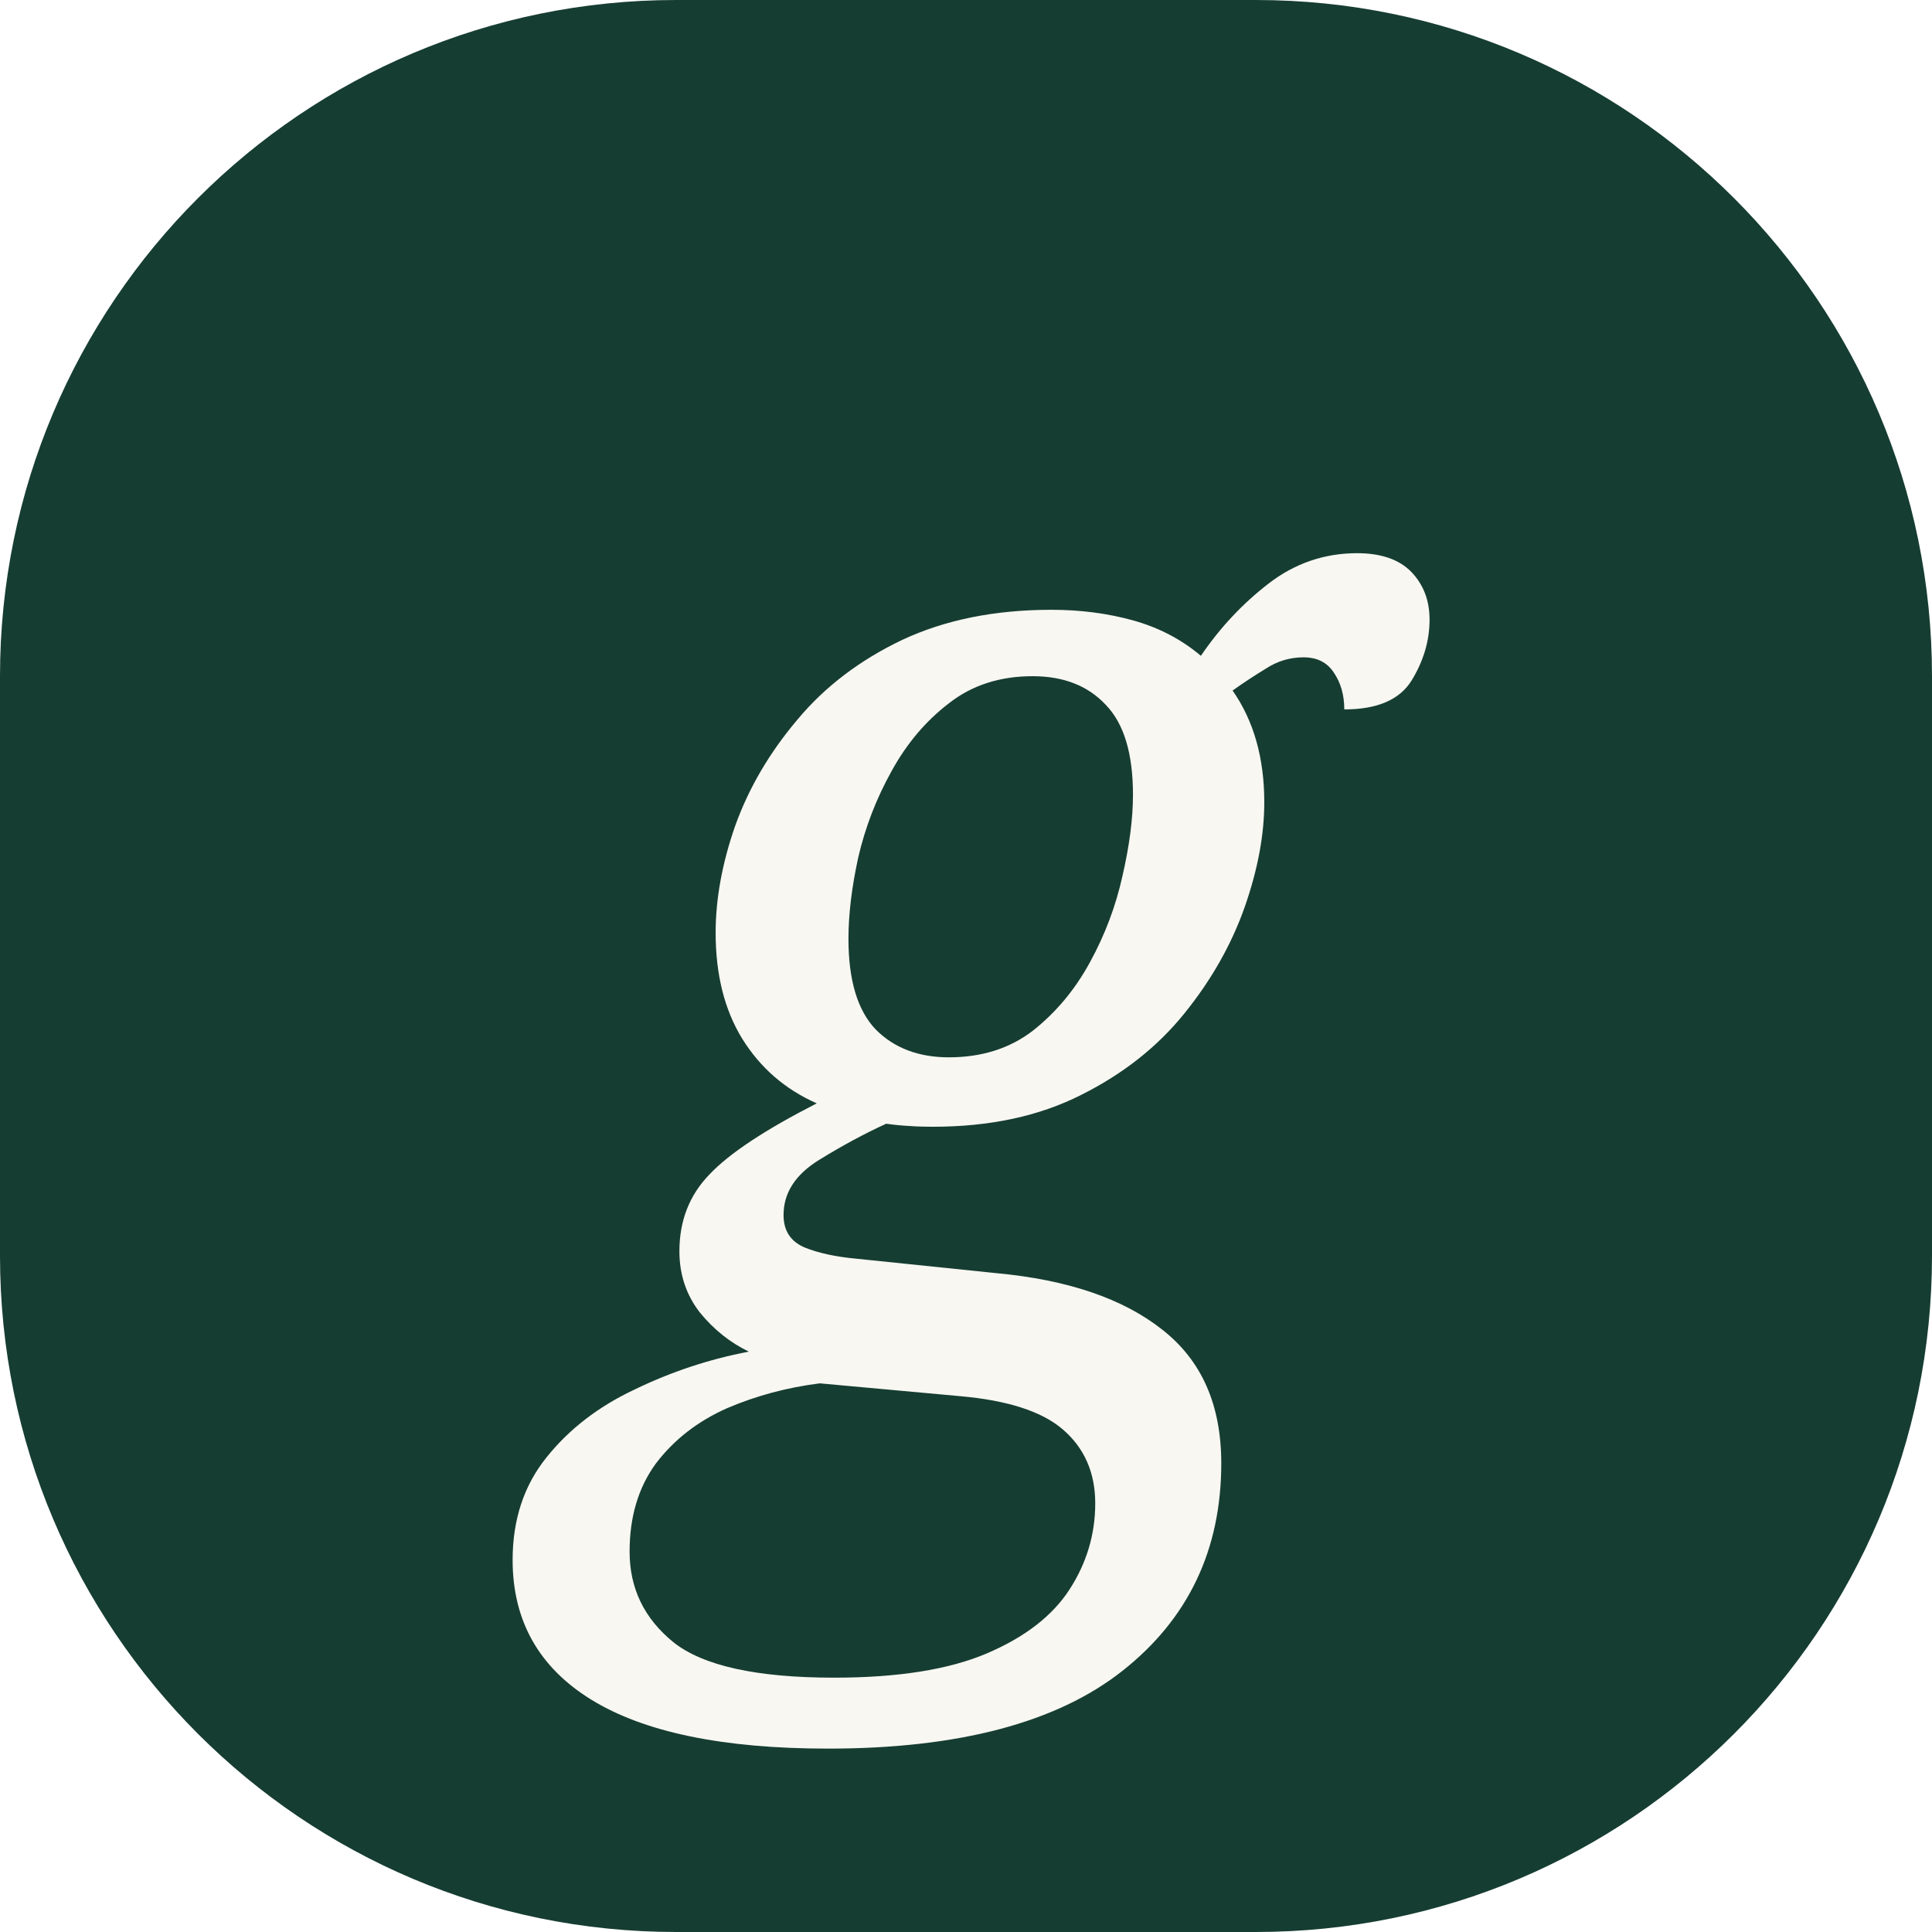
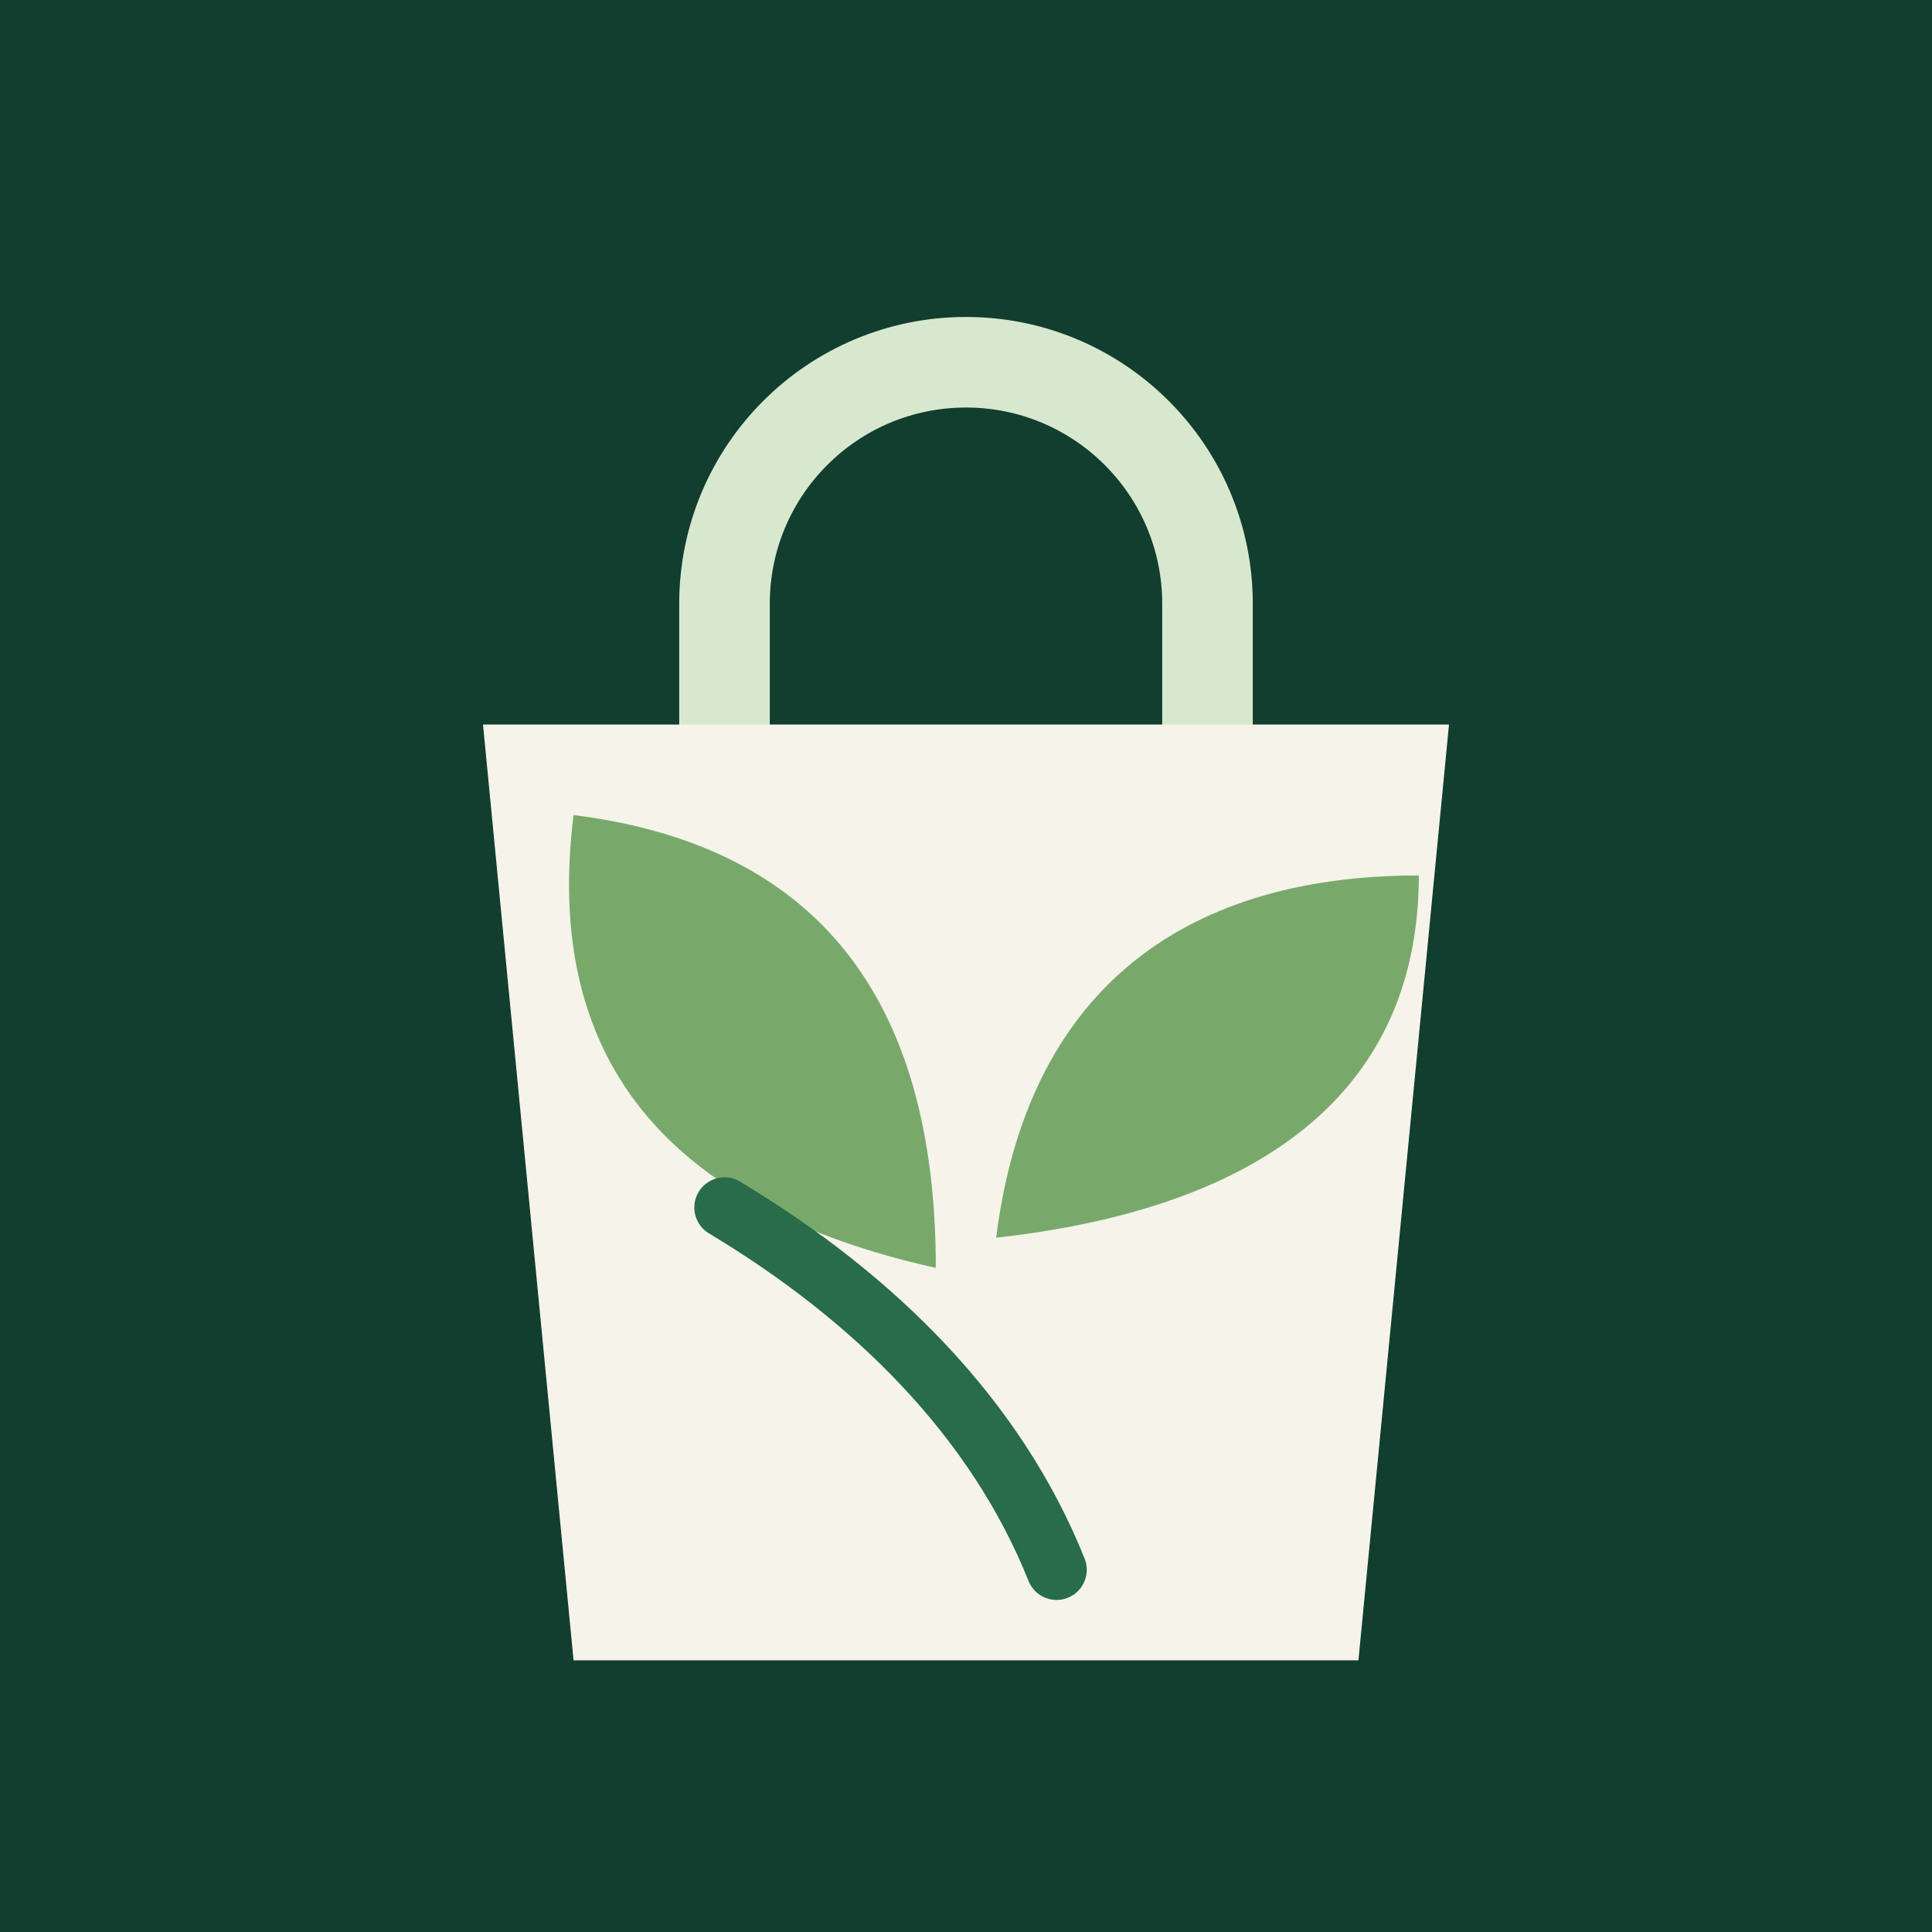
- <svg xmlns="http://www.w3.org/2000/svg" viewBox="0 0 40 40">
-   <rect width="40" height="40" rx="14" fill="#163d32" />
-   <text x="20" y="29" fill="#f8f7f2" font-family="Georgia,serif" font-size="30" font-style="italic" text-anchor="middle">g</text>
+ <svg xmlns="http://www.w3.org/2000/svg" viewBox="0 0 64 64">
+   <rect width="64" height="64" fill="#123e2f" />
+   <path d="M24 25v-5a8 8 0 0 1 16 0v5" fill="none" stroke="#d8e8cf" stroke-linecap="round" stroke-width="3" />
+   <path d="M16 24h32l-3 31H19z" fill="#f5f3ea" />
+   <path d="M31 42c-9-2-13-7-12-15 8 1 12 6 12 15Zm2-1c1-8 6-12 14-12 0 7-5 11-14 12Z" fill="#78a96b" />
+   <path d="M24 40c5 3 9 7 11 12" fill="none" stroke="#286c49" stroke-linecap="round" stroke-width="2" />
</svg>
